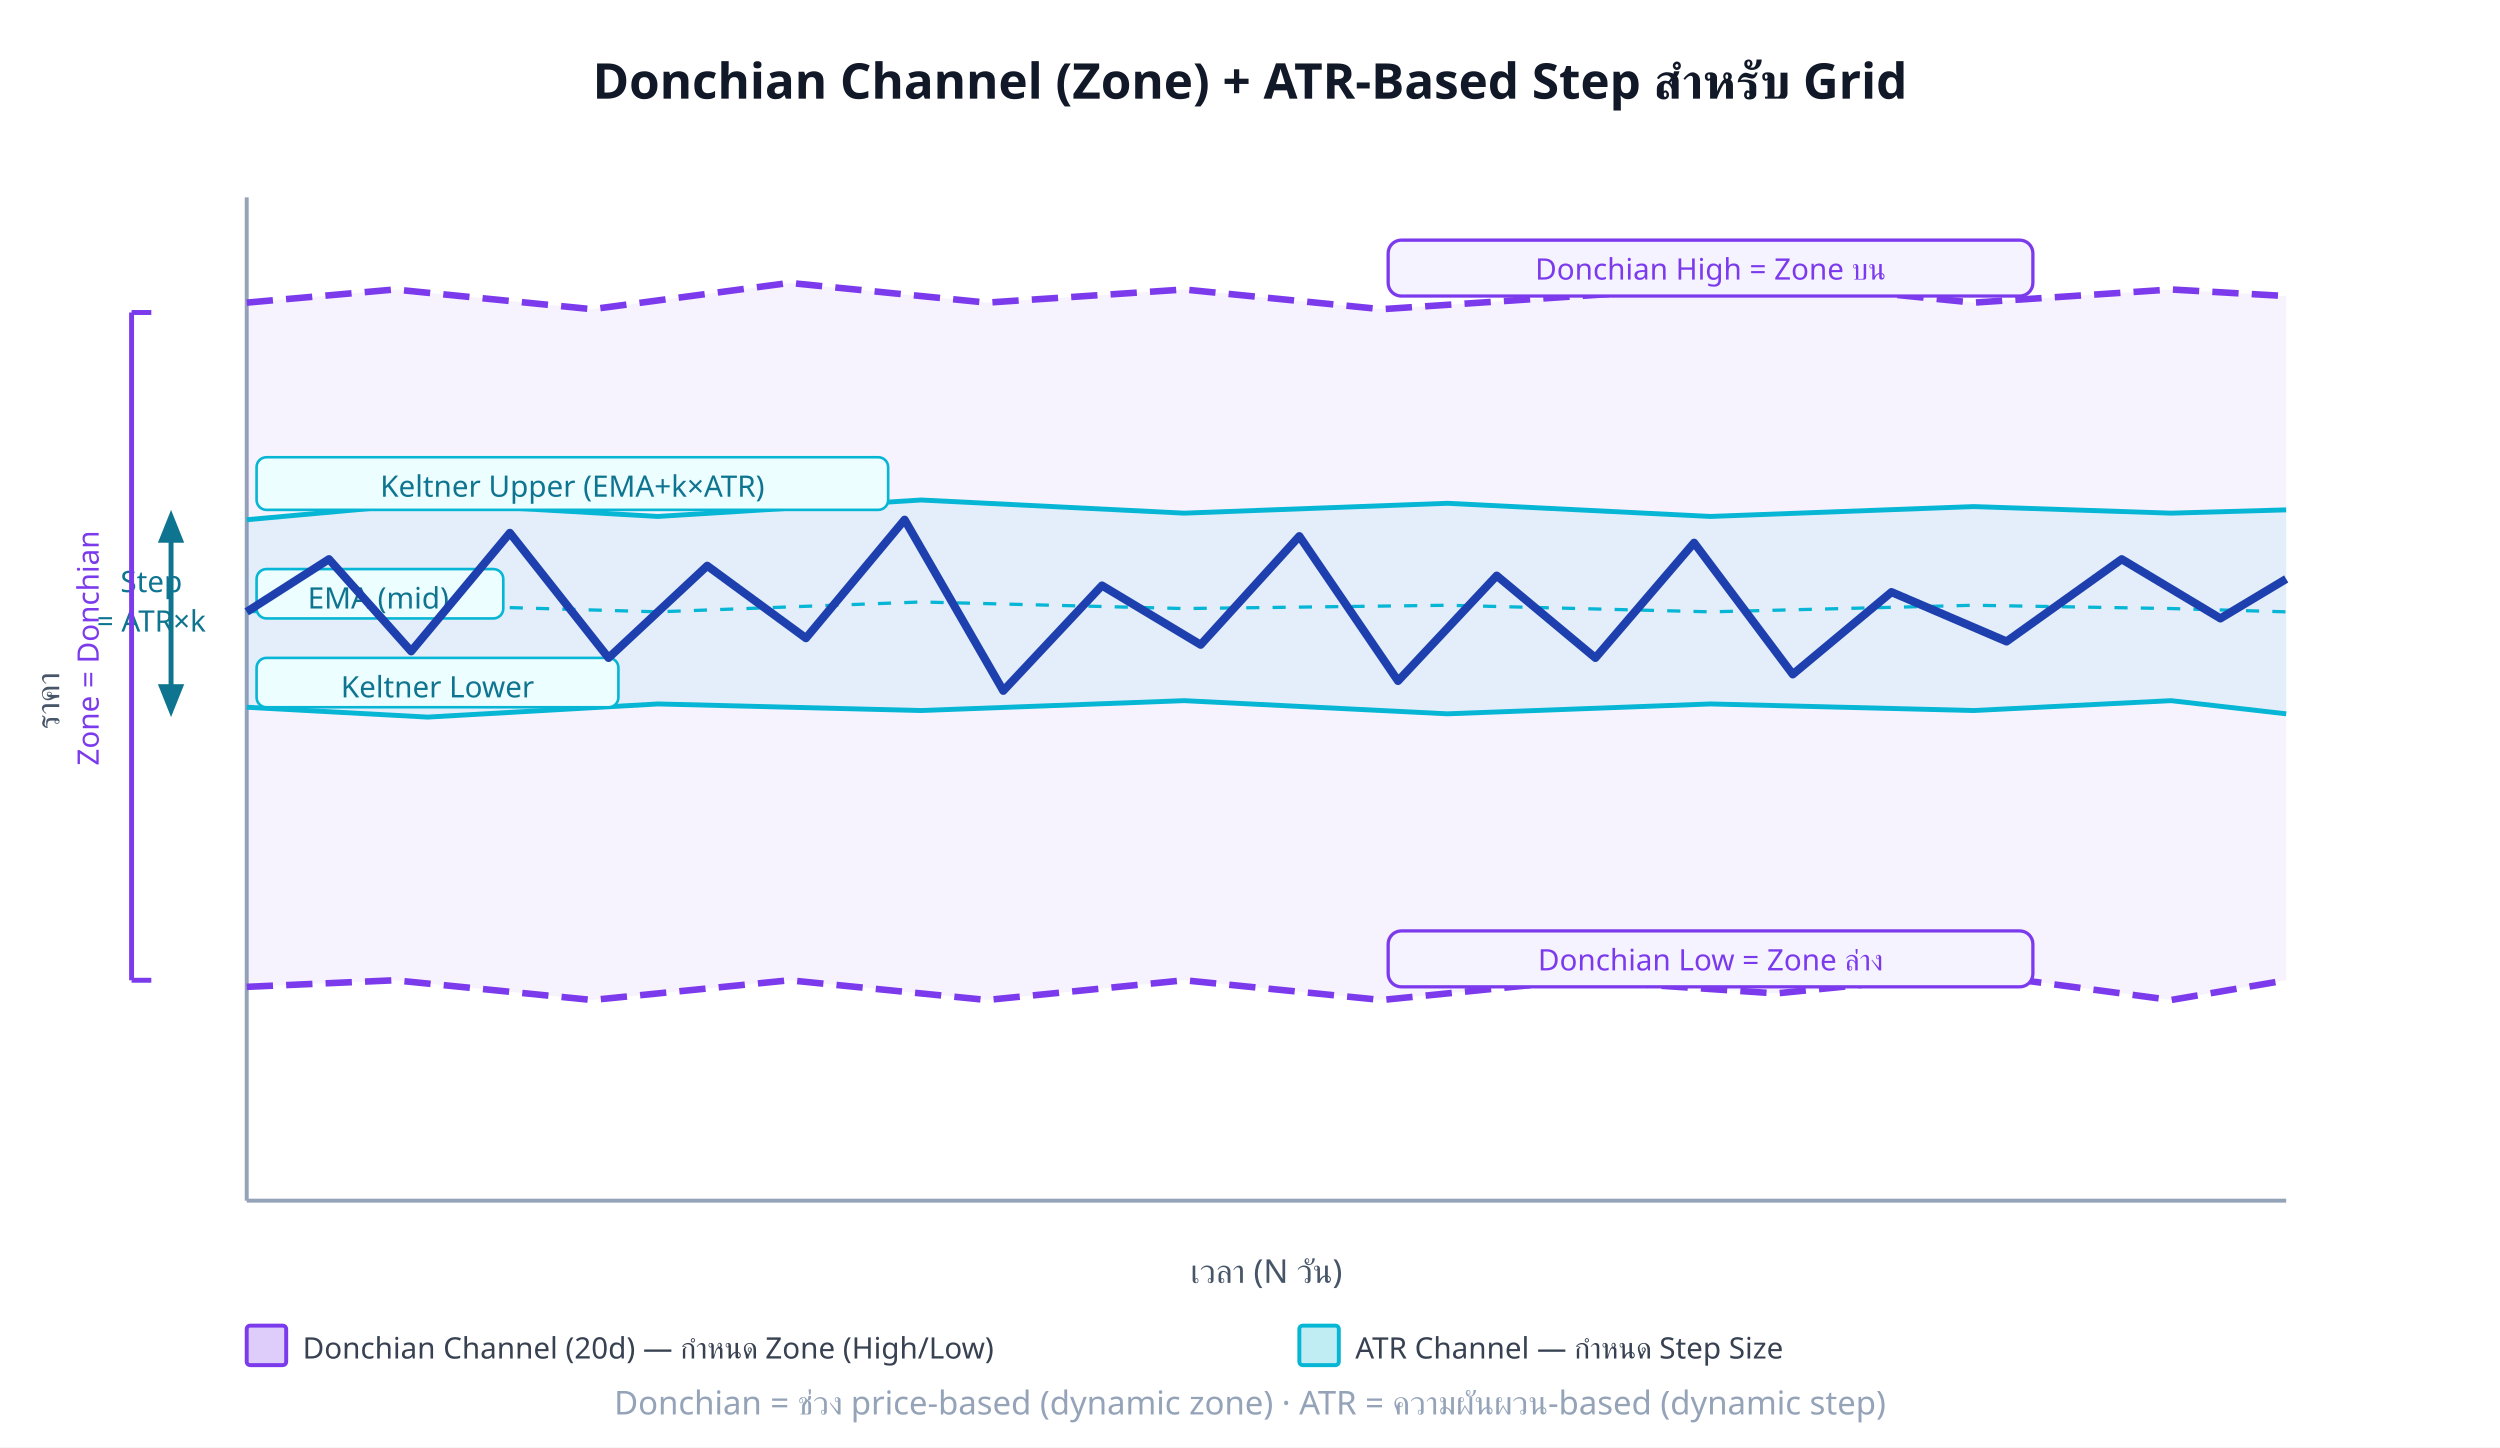
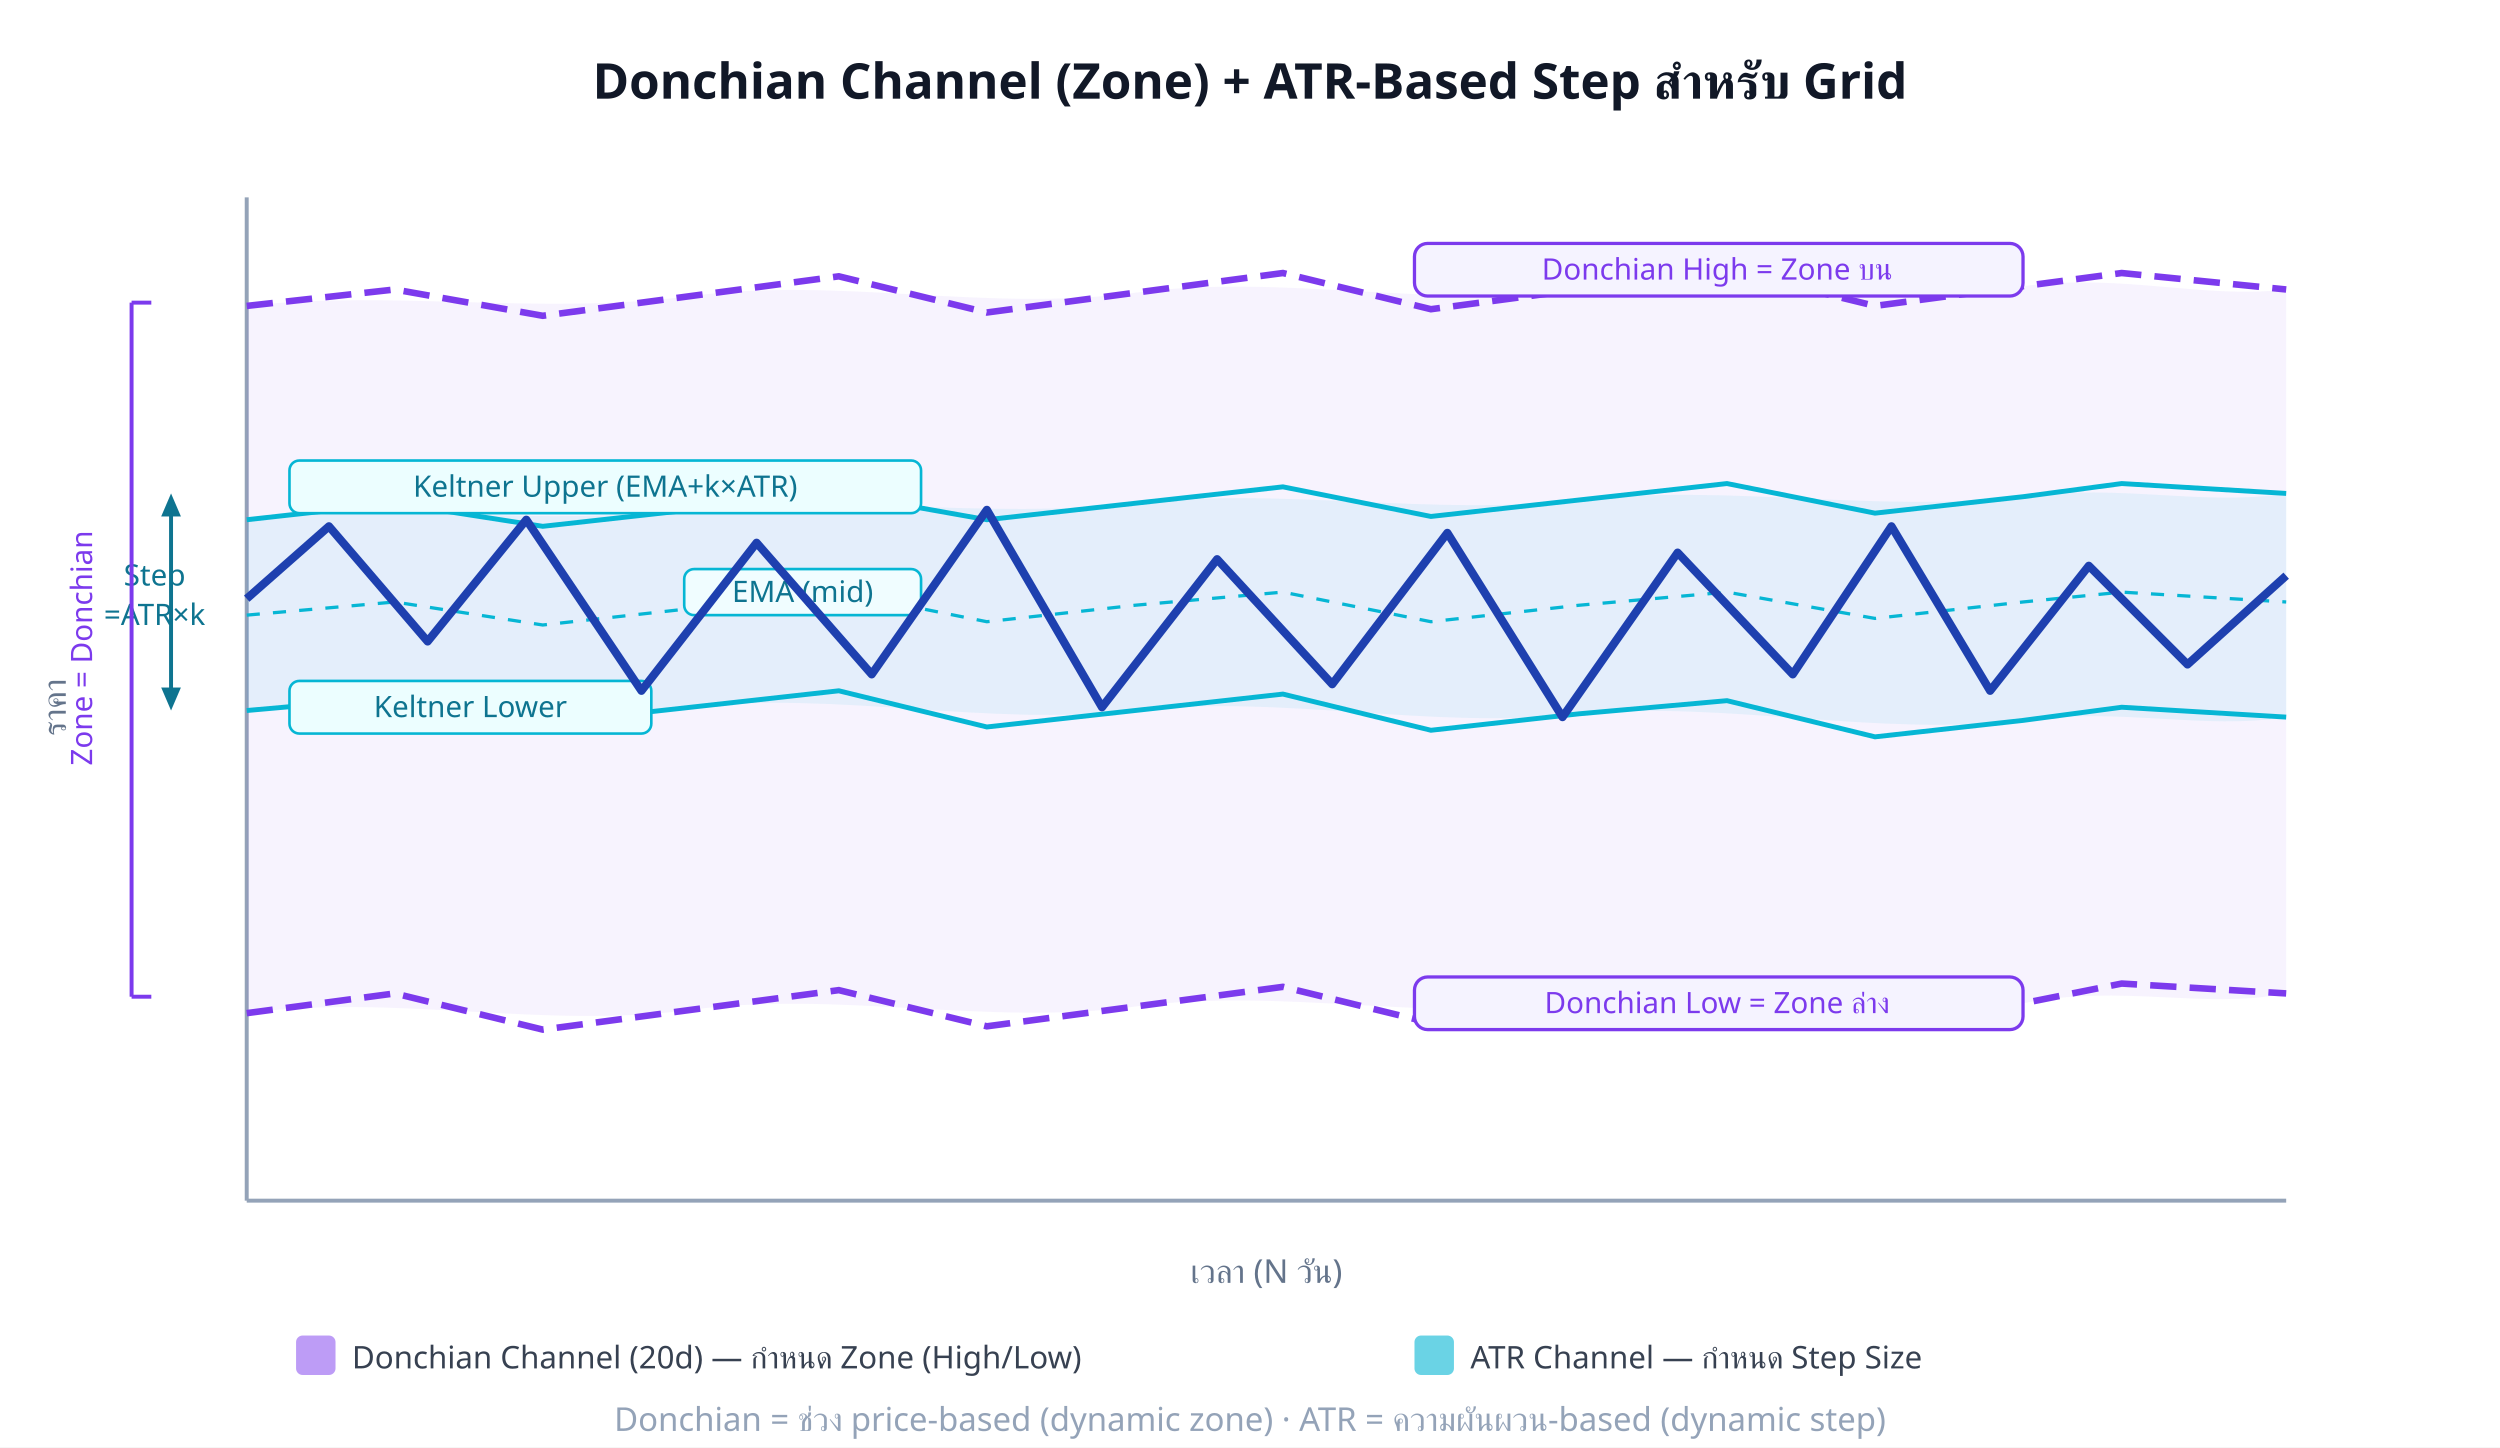
<svg xmlns="http://www.w3.org/2000/svg" viewBox="0 0 760 440" font-family="'Sarabun',sans-serif">
  <rect width="760" height="440" fill="#ffffff" />
  <text x="380" y="30" font-size="15" font-weight="700" fill="#111827" text-anchor="middle">Donchian Channel (Zone) + ATR-Based Step สำหรับ Grid</text>
  <line x1="75" y1="60" x2="75" y2="365" stroke="#94a3b8" stroke-width="1.2" />
  <line x1="75" y1="365" x2="695" y2="365" stroke="#94a3b8" stroke-width="1.2" />
-   <text x="18" y="213" font-size="10" fill="#475569" text-anchor="middle" transform="rotate(-90,18,213)">ราคา</text>
-   <text x="385" y="390" font-size="10" fill="#475569" text-anchor="middle">เวลา (N วัน)</text>
-   <polygon points="75,92 120,88 180,94 240,86 300,92 360,88 420,94 480,90 540,86 600,92 660,88 695,90             695,298 660,304 600,296 540,302 480,298 420,304 360,298 300,304 240,298 180,304 120,298 75,300" fill="#7c3aed" fill-opacity="0.06" />
-   <polyline points="75,92 120,88 180,94 240,86 300,92 360,88 420,94 480,90 540,86 600,92 660,88 695,90" fill="none" stroke="#7c3aed" stroke-width="2" stroke-dasharray="8,4" />
-   <polyline points="75,300 120,298 180,304 240,298 300,304 360,298 420,304 480,298 540,302 600,296 660,304 695,298" fill="none" stroke="#7c3aed" stroke-width="2" stroke-dasharray="8,4" />
-   <rect x="422" y="73" width="196" height="17" rx="4" fill="#f5f3ff" stroke="#7c3aed" stroke-width="1" />
-   <text x="520" y="85" font-size="9" fill="#7c3aed" text-anchor="middle">Donchian High = Zone บน</text>
-   <rect x="422" y="283" width="196" height="17" rx="4" fill="#f5f3ff" stroke="#7c3aed" stroke-width="1" />
-   <text x="520" y="295" font-size="9" fill="#7c3aed" text-anchor="middle">Donchian Low = Zone ล่าง</text>
-   <polygon points="75,158 130,153 200,157 280,152 360,156 440,153 520,157 600,154 660,156 695,155             695,217 660,213 600,216 520,214 440,217 360,213 280,216 200,214 130,218 75,215" fill="#06b6d4" fill-opacity="0.08" />
-   <polyline points="75,158 130,153 200,157 280,152 360,156 440,153 520,157 600,154 660,156 695,155" fill="none" stroke="#06b6d4" stroke-width="1.5" />
-   <polyline points="75,215 130,218 200,214 280,216 360,213 440,217 520,214 600,216 660,213 695,217" fill="none" stroke="#06b6d4" stroke-width="1.5" />
-   <polyline points="75,186 130,184 200,186 280,183 360,185 440,184 520,186 600,184 660,185 695,186" fill="none" stroke="#06b6d4" stroke-width="1" stroke-dasharray="4,4" />
-   <rect x="78" y="139" width="192" height="16" rx="3" fill="#ecfeff" stroke="#06b6d4" stroke-width="0.8" />
-   <text x="174" y="151" font-size="9" fill="#0e7490" text-anchor="middle">Keltner Upper (EMA+k×ATR)</text>
-   <rect x="78" y="200" width="110" height="15" rx="3" fill="#ecfeff" stroke="#06b6d4" stroke-width="0.8" />
-   <text x="133" y="212" font-size="9" fill="#0e7490" text-anchor="middle">Keltner Lower</text>
-   <rect x="78" y="173" width="75" height="15" rx="3" fill="#ecfeff" stroke="#06b6d4" stroke-width="0.8" />
-   <text x="115" y="185" font-size="9" fill="#0e7490" text-anchor="middle">EMA (mid)</text>
-   <polyline points="75,186 100,170 125,198 155,162 185,200 215,172 245,194 275,158 305,210 335,178              365,196 395,163 425,207 455,175 485,200 515,165 545,205 575,180 610,195 645,170 675,188 695,176" fill="none" stroke="#1e40af" stroke-width="2.5" stroke-linejoin="round" />
-   <line x1="52" y1="160" x2="52" y2="213" stroke="#0e7490" stroke-width="1.5" />
-   <polygon points="52,155 48,165 56,165" fill="#0e7490" />
-   <polygon points="52,218 48,208 56,208" fill="#0e7490" />
-   <text x="46" y="180" font-size="9" fill="#0e7490" text-anchor="middle">Step</text>
-   <text x="46" y="192" font-size="9" fill="#0e7490" text-anchor="middle">= ATR×k</text>
-   <line x1="40" y1="95" x2="40" y2="298" stroke="#7c3aed" stroke-width="1.5" />
-   <line x1="40" y1="95" x2="46" y2="95" stroke="#7c3aed" stroke-width="1.5" />
-   <line x1="40" y1="298" x2="46" y2="298" stroke="#7c3aed" stroke-width="1.5" />
-   <text x="30" y="197" font-size="9" fill="#7c3aed" text-anchor="middle" transform="rotate(-90,30,197)">Zone = Donchian</text>
-   <rect x="75" y="403" width="12" height="12" fill="#7c3aed" fill-opacity="0.25" stroke="#7c3aed" stroke-width="1.2" rx="1" />
-   <text x="92" y="413" font-size="9" fill="#374151">Donchian Channel (20d) — กำหนด Zone (High/Low)</text>
-   <rect x="395" y="403" width="12" height="12" fill="#06b6d4" fill-opacity="0.25" stroke="#06b6d4" stroke-width="1.2" rx="1" />
-   <text x="412" y="413" font-size="9" fill="#374151">ATR Channel — กำหนด Step Size</text>
-   <text x="380" y="430" font-size="10" fill="#94a3b8" text-anchor="middle">Donchian = ช่วง price-based (dynamic zone) · ATR = ความผันผวน-based (dynamic step)</text>
+   <text x="20" y="215" font-size="10" fill="#64748b" text-anchor="middle" transform="rotate(-90,20,215)">ราคา</text>
+   <text x="385" y="390" font-size="10" fill="#64748b" text-anchor="middle">เวลา (N วัน)</text>
+   <path d="M75,93 C120,88 165,96 210,90 C255,84 300,95 345,89 C390,83 435,94 480,88 C525,82 570,93 615,87 C645,83 670,91 695,88            L695,302 C670,307 645,299 615,305 C570,311 525,299 480,305 C435,311 390,300 345,306 C300,312 255,301 210,307 C165,313 120,302 75,308 Z" fill="#7c3aed" fill-opacity="0.06" />
+   <polyline points="75,93 120,88 165,96 210,90 255,84 300,95 345,89 390,83 435,94 480,88 525,82 570,93 615,87 645,83 695,88" fill="none" stroke="#7c3aed" stroke-width="2" stroke-dasharray="8,4" />
+   <polyline points="75,308 120,302 165,313 210,307 255,301 300,312 345,306 390,300 435,311 480,305 525,299 570,311 615,305 645,299 695,302" fill="none" stroke="#7c3aed" stroke-width="2" stroke-dasharray="8,4" />
+   <rect x="430" y="74" width="185" height="16" rx="4" fill="#f5f3ff" stroke="#7c3aed" stroke-width="1" />
+   <text x="522" y="85" font-size="9" fill="#7c3aed" text-anchor="middle">Donchian High = Zone บน</text>
+   <rect x="430" y="297" width="185" height="16" rx="4" fill="#f5f3ff" stroke="#7c3aed" stroke-width="1" />
+   <text x="522" y="308" font-size="9" fill="#7c3aed" text-anchor="middle">Donchian Low = Zone ล่าง</text>
+   <path d="M75,158 C120,153 165,160 210,155 C255,150 300,158 345,153 C390,148 435,157 480,152 C525,147 570,156 615,151 C645,147 670,154 695,150            L695,218 C670,222 645,215 615,219 C570,224 525,213 480,217 C435,222 390,211 345,216 C300,221 255,210 210,215 C165,220 120,212 75,216 Z" fill="#06b6d4" fill-opacity="0.08" />
+   <polyline points="75,158 120,153 165,160 210,155 255,150 300,158 345,153 390,148 435,157 480,152 525,147 570,156 615,151 645,147 695,150" fill="none" stroke="#06b6d4" stroke-width="1.5" />
+   <polyline points="75,216 120,212 165,220 210,215 255,210 300,221 345,216 390,211 435,222 480,217 525,213 570,224 615,219 645,215 695,218" fill="none" stroke="#06b6d4" stroke-width="1.5" />
+   <polyline points="75,187 120,183 165,190 210,185 255,180 300,189 345,184 390,180 435,189 480,184 525,180 570,188 615,183 645,180 695,183" fill="none" stroke="#06b6d4" stroke-width="1" stroke-dasharray="4,4" />
+   <rect x="88" y="140" width="192" height="16" rx="3" fill="#ecfeff" stroke="#06b6d4" stroke-width="0.8" />
+   <text x="184" y="151" font-size="9" fill="#0e7490" text-anchor="middle">Keltner Upper (EMA+k×ATR)</text>
+   <rect x="88" y="207" width="110" height="16" rx="3" fill="#ecfeff" stroke="#06b6d4" stroke-width="0.8" />
+   <text x="143" y="218" font-size="9" fill="#0e7490" text-anchor="middle">Keltner Lower</text>
+   <rect x="208" y="173" width="72" height="14" rx="3" fill="#f0fdff" stroke="#06b6d4" stroke-width="0.8" />
+   <text x="244" y="183" font-size="9" fill="#0e7490" text-anchor="middle">EMA (mid)</text>
+   <polyline points="75,182 100,160 130,195 160,158 195,210 230,165 265,205 300,155 335,215 370,170 405,208 440,162 475,218 510,168 545,205 575,160 605,210 635,172 665,202 695,175" fill="none" stroke="#1e40af" stroke-width="2.5" stroke-linejoin="round" />
+   <line x1="52" y1="153" x2="52" y2="213" stroke="#0e7490" stroke-width="1.2" />
+   <polygon points="52,150 49,157 55,157" fill="#0e7490" />
+   <polygon points="52,216 49,209 55,209" fill="#0e7490" />
+   <text x="47" y="178" font-size="9" fill="#0e7490" text-anchor="middle">Step</text>
+   <text x="47" y="190" font-size="9" fill="#0e7490" text-anchor="middle">=ATR×k</text>
+   <line x1="40" y1="92" x2="40" y2="303" stroke="#7c3aed" stroke-width="1.2" />
+   <line x1="40" y1="92" x2="46" y2="92" stroke="#7c3aed" stroke-width="1.2" />
+   <line x1="40" y1="303" x2="46" y2="303" stroke="#7c3aed" stroke-width="1.2" />
+   <text x="28" y="197" font-size="9" fill="#7c3aed" text-anchor="middle" transform="rotate(-90,28,197)">Zone = Donchian</text>
+   <rect x="90" y="406" width="12" height="12" rx="2" fill="#7c3aed" opacity="0.5" />
+   <text x="107" y="416" font-size="9.5" fill="#374151">Donchian Channel (20d) — กำหนด Zone (High/Low)</text>
+   <rect x="430" y="406" width="12" height="12" rx="2" fill="#06b6d4" opacity="0.6" />
+   <text x="447" y="416" font-size="9.5" fill="#374151">ATR Channel — กำหนด Step Size</text>
+   <text x="380" y="435" font-size="10" fill="#94a3b8" text-anchor="middle">Donchian = ช่วง price-based (dynamic zone) · ATR = ความผันผวน-based (dynamic step)</text>
</svg>
